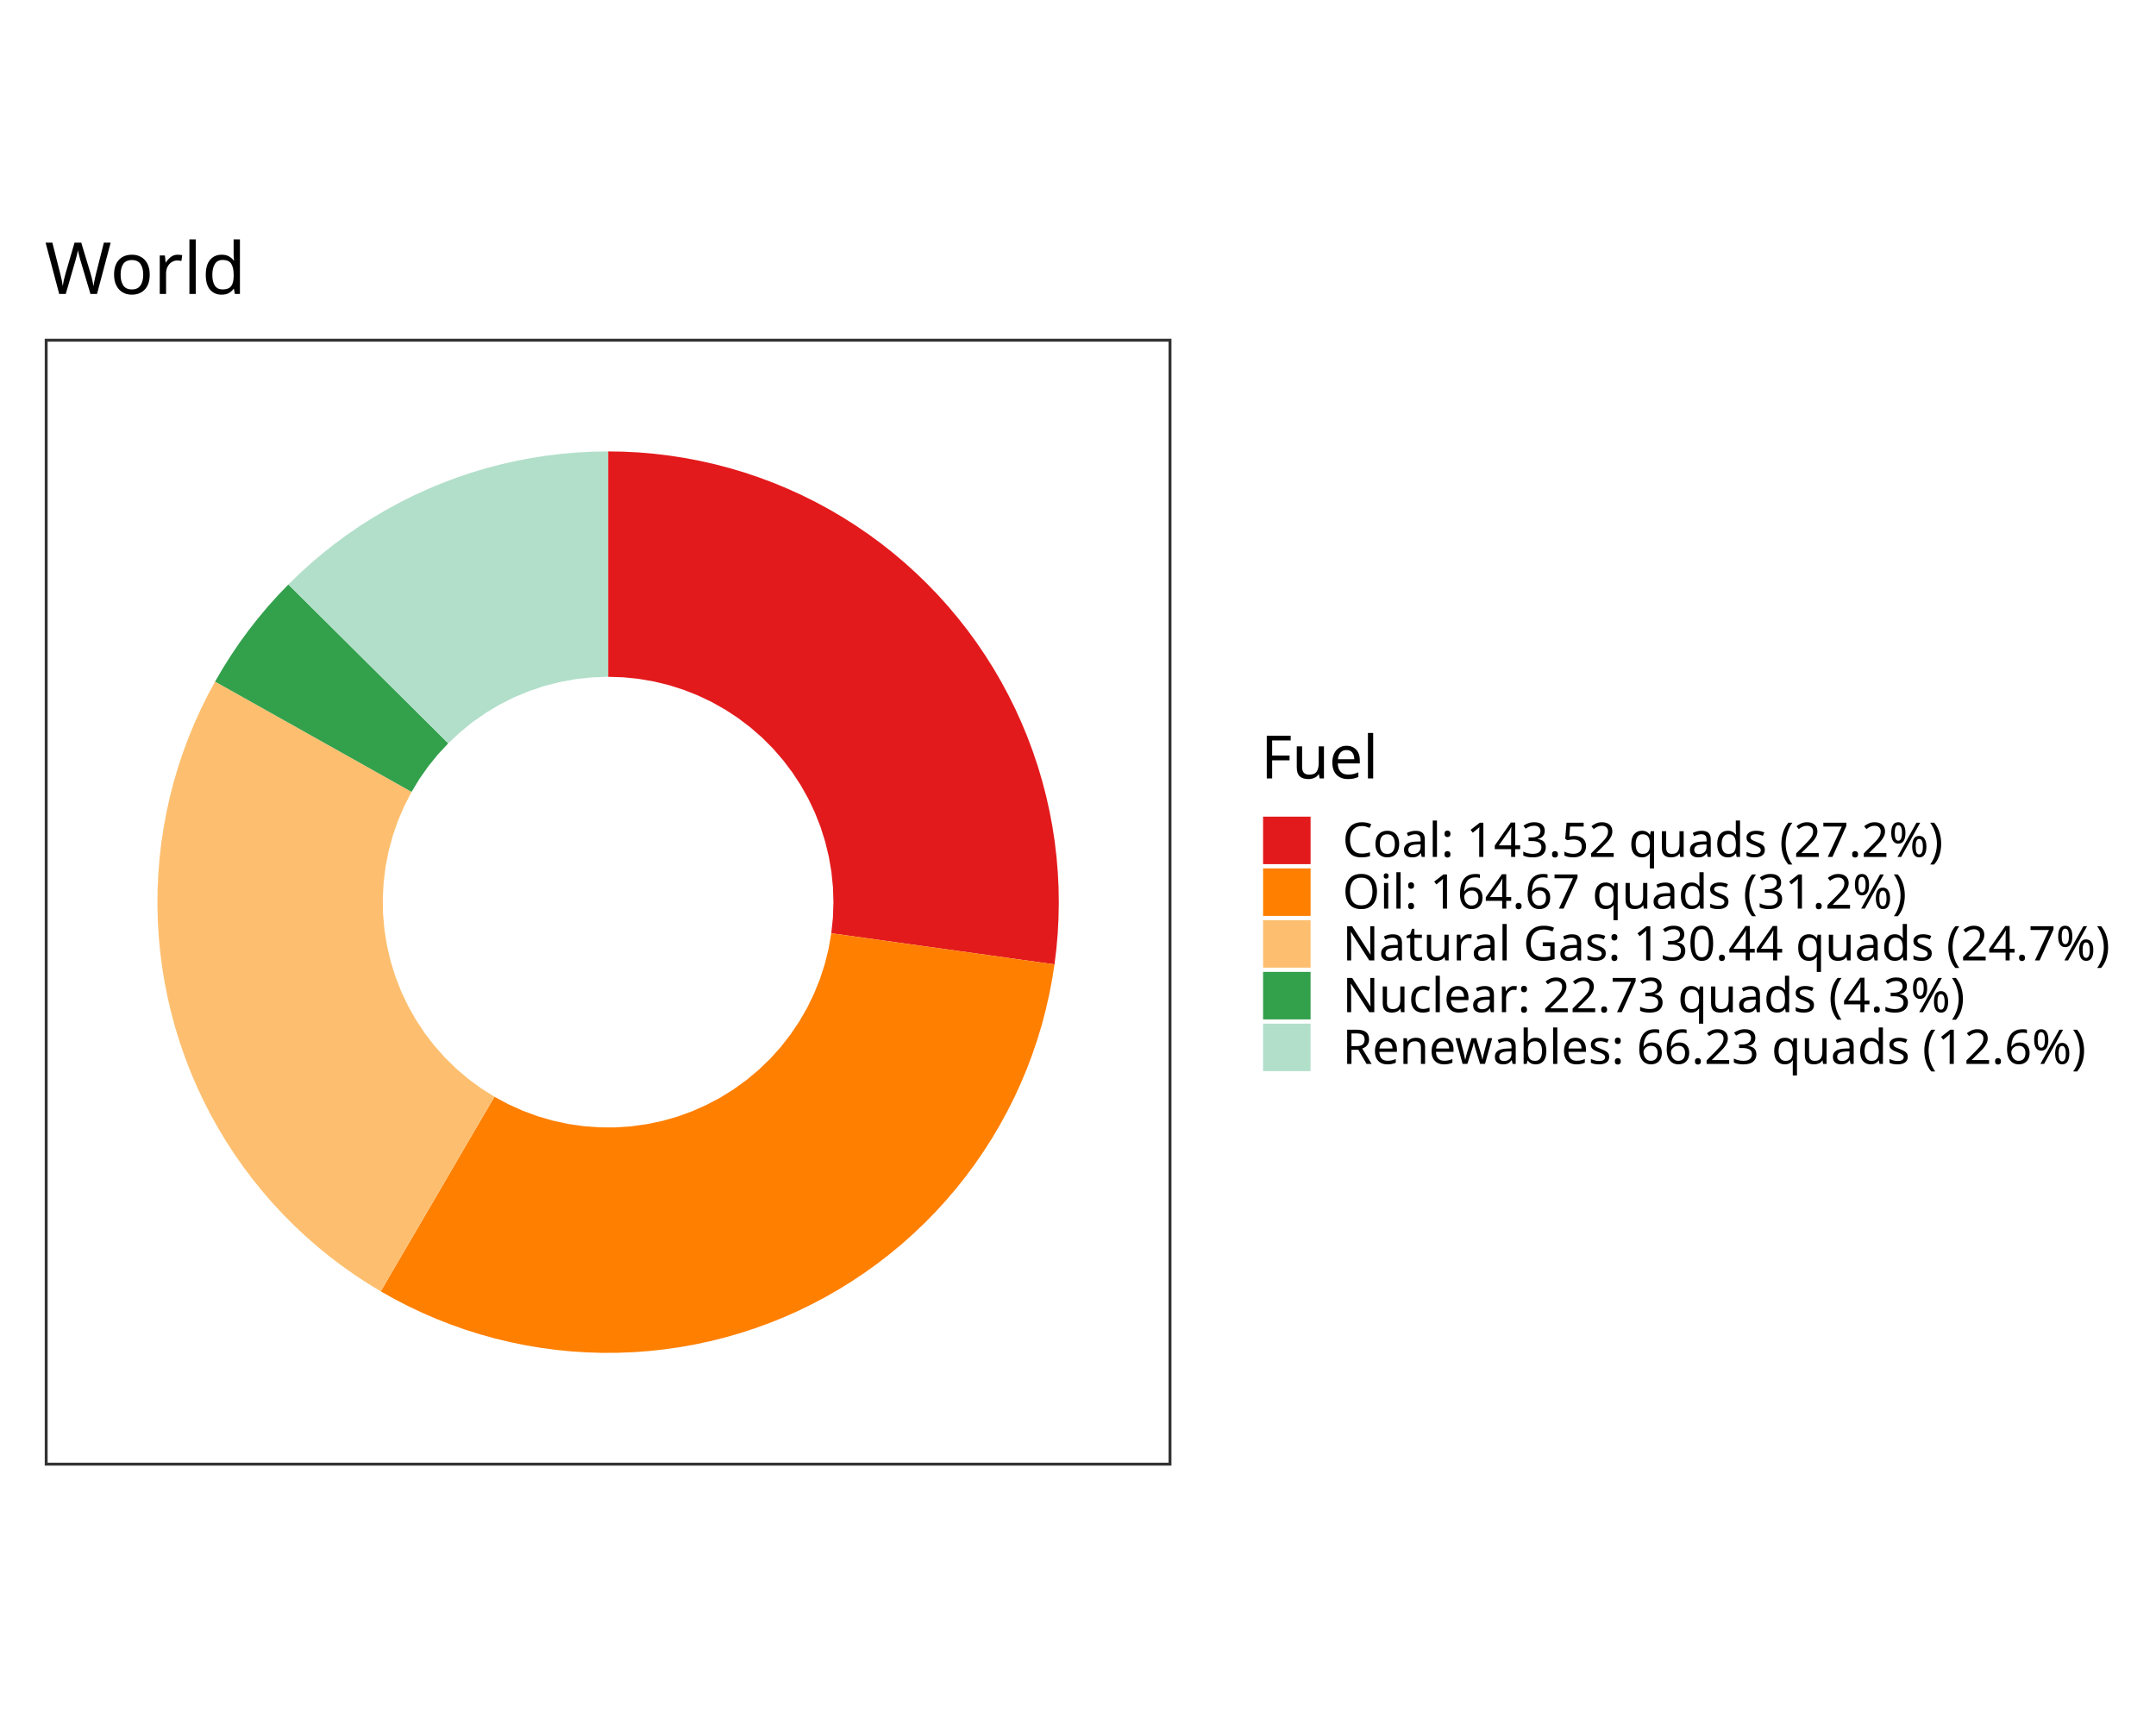
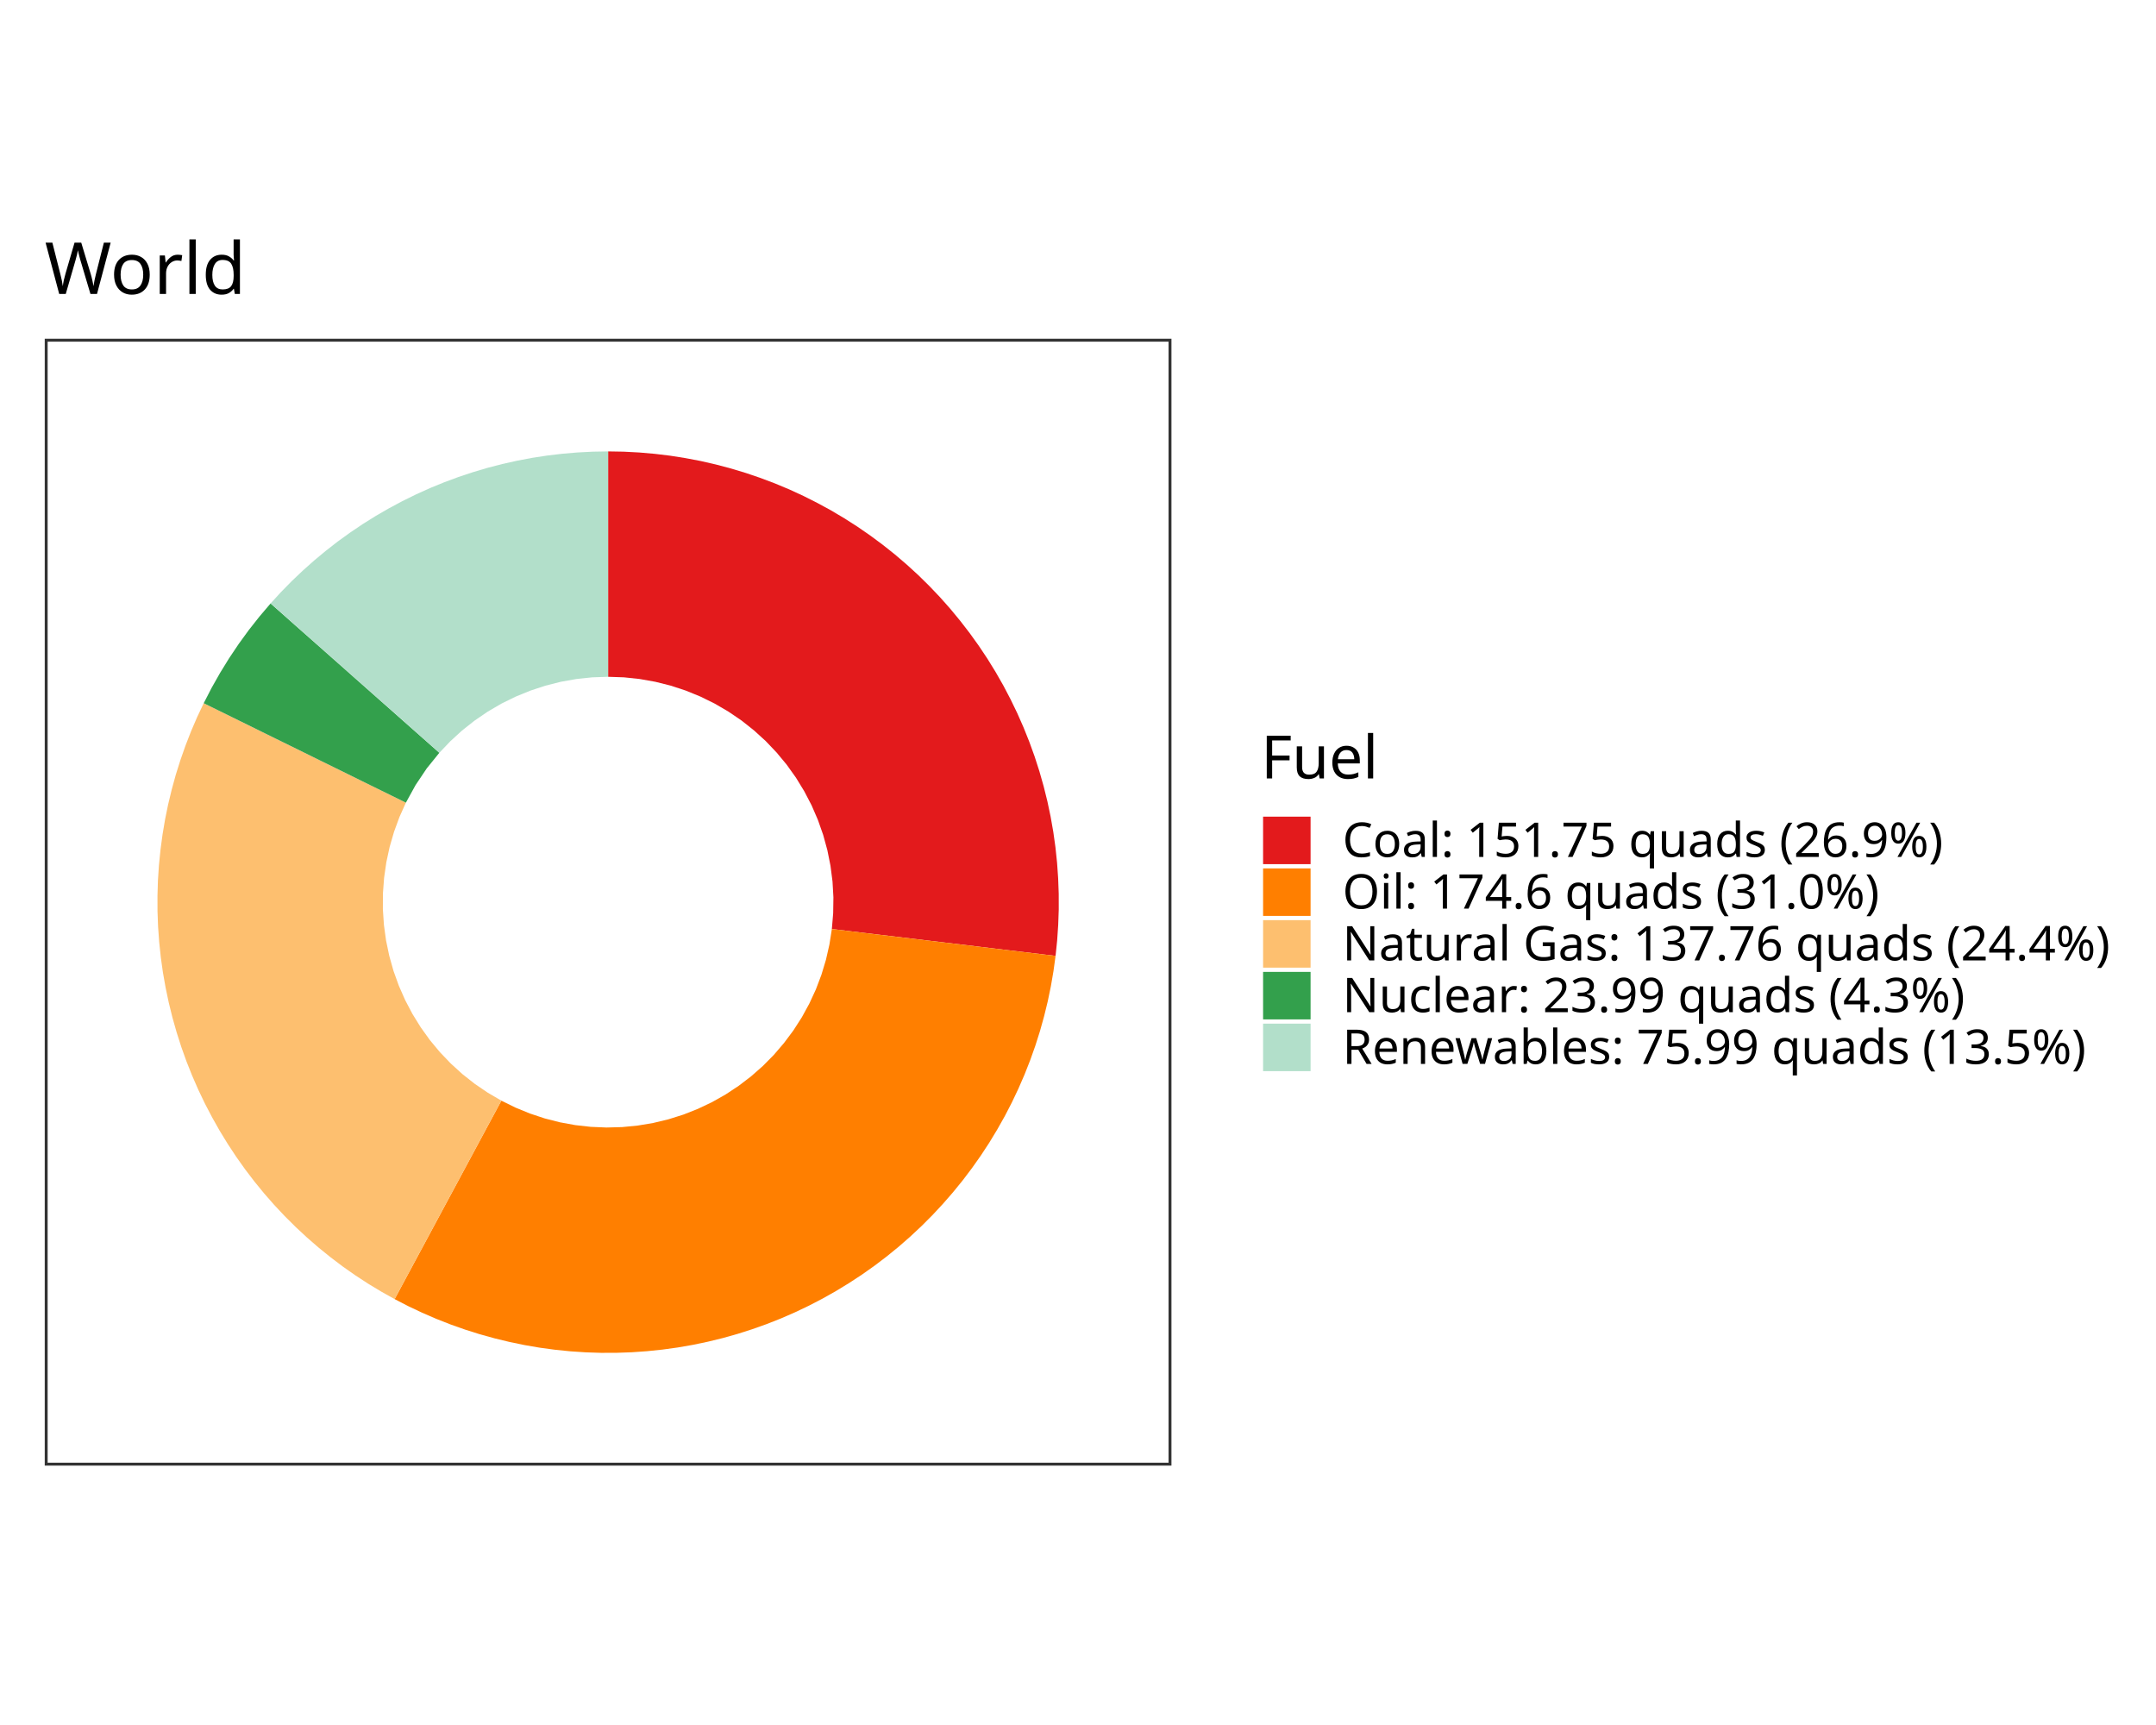
<svg xmlns="http://www.w3.org/2000/svg" class="svglite" data-engine-version="2.0" width="720.00pt" height="576.00pt" viewBox="0 0 720.00 576.00">
  <defs>
    <style type="text/css">
    .svglite line, .svglite polyline, .svglite polygon, .svglite path, .svglite rect, .svglite circle {
      fill: none;
      stroke: #000000;
      stroke-linecap: round;
      stroke-linejoin: round;
      stroke-miterlimit: 10.00;
    }
  </style>
  </defs>
  <rect width="100%" height="100%" style="stroke: none; fill: #FFFFFF;" />
  <defs>
    <clipPath id="cpMC4wMHw3MjAuMDB8MC4wMHw1NzYuMDA=">
      <rect x="0.00" y="0.00" width="720.00" height="576.00" />
    </clipPath>
  </defs>
  <g clip-path="url(#cpMC4wMHw3MjAuMDB8MC4wMHw1NzYuMDA=)">
</g>
  <defs>
    <clipPath id="cpMC4wMHw3MjAuMDB8NzEuNjh8NTA0LjMy">
      <rect x="0.00" y="71.68" width="720.00" height="432.64" />
    </clipPath>
  </defs>
  <g clip-path="url(#cpMC4wMHw3MjAuMDB8NzEuNjh8NTA0LjMy)">
    <rect x="-0" y="71.68" width="720.00" height="432.64" style="stroke-width: 1.94; stroke: #FFFFFF; fill: #FFFFFF;" />
  </g>
  <g clip-path="url(#cpMC4wMHw3MjAuMDB8MC4wMHw1NzYuMDA=)">
</g>
  <defs>
    <clipPath id="cpMTQuOTR8MzkxLjIxfDExMy4xMXw0ODkuMzc=">
      <rect x="14.94" y="113.11" width="376.27" height="376.27" />
    </clipPath>
  </defs>
  <g clip-path="url(#cpMTQuOTR8MzkxLjIxfDExMy4xMXw0ODkuMzc=)">
    <rect x="14.94" y="113.11" width="376.27" height="376.27" style="stroke-width: 1.94; stroke: none; fill: #FFFFFF;" />
-     <polygon points="277.61,311.63 282.94,312.37 288.26,313.11 293.58,313.85 298.91,314.59 304.23,315.34 309.56,316.08 314.88,316.82 320.20,317.56 325.53,318.30 330.85,319.05 336.17,319.79 341.50,320.53 346.82,321.27 352.15,322.01 352.77,316.91 353.22,311.78 353.49,306.64 353.59,301.50 353.51,296.35 353.25,291.22 352.82,286.09 352.22,280.98 351.44,275.89 350.48,270.84 349.36,265.82 348.06,260.84 346.60,255.91 344.96,251.03 343.16,246.21 341.20,241.45 339.08,236.77 336.79,232.16 334.36,227.63 331.76,223.18 329.02,218.83 326.13,214.57 323.10,210.42 319.92,206.37 316.61,202.43 313.17,198.61 309.59,194.91 305.90,191.33 302.08,187.88 298.15,184.56 294.11,181.38 289.96,178.34 285.70,175.44 281.36,172.69 276.92,170.09 272.39,167.64 267.79,165.35 263.10,163.22 258.35,161.25 253.53,159.44 248.66,157.80 243.73,156.33 238.75,155.02 233.73,153.89 228.68,152.93 223.59,152.14 218.49,151.52 213.36,151.08 208.22,150.82 203.08,150.73 203.08,156.11 203.08,161.48 203.08,166.86 203.08,172.23 203.08,177.61 203.08,182.98 203.08,188.36 203.08,193.73 203.08,199.11 203.08,204.49 203.08,209.86 203.08,215.24 203.08,220.61 203.08,225.99 208.22,226.16 213.34,226.69 218.41,227.56 223.40,228.78 228.31,230.34 233.09,232.23 237.74,234.44 242.22,236.97 246.52,239.79 250.61,242.90 254.49,246.28 258.12,249.92 261.50,253.81 264.60,257.91 267.42,262.21 269.94,266.70 272.14,271.35 274.02,276.13 275.57,281.04 276.78,286.04 277.65,291.11 278.17,296.23 278.33,301.37 278.15,306.51 277.61,311.63 " style="stroke-width: 1.07; stroke: none; fill: #E31A1C;" />
-     <polygon points="165.12,366.22 162.41,370.86 159.69,375.50 156.98,380.14 154.27,384.78 151.56,389.42 148.85,394.07 146.14,398.71 143.43,403.35 140.71,407.99 138.00,412.63 135.29,417.27 132.58,421.91 129.87,426.55 127.16,431.20 131.67,433.73 136.27,436.11 140.95,438.33 145.70,440.38 150.52,442.27 155.40,444.00 160.34,445.55 165.33,446.94 170.37,448.15 175.44,449.19 180.54,450.05 185.68,450.74 190.83,451.25 196.00,451.58 201.17,451.74 206.35,451.71 211.52,451.51 216.69,451.13 221.84,450.57 226.96,449.84 232.06,448.93 237.12,447.85 242.15,446.59 247.12,445.16 252.05,443.56 256.91,441.79 261.72,439.86 266.45,437.76 271.11,435.50 275.69,433.08 280.18,430.50 284.58,427.77 288.88,424.89 293.08,421.87 297.18,418.70 301.17,415.40 305.03,411.95 308.78,408.38 312.41,404.68 315.90,400.86 319.26,396.92 322.48,392.87 325.56,388.71 328.50,384.44 331.29,380.08 333.92,375.62 336.40,371.08 338.73,366.45 340.89,361.74 342.89,356.97 344.72,352.13 346.39,347.22 347.89,342.27 349.21,337.26 350.36,332.21 351.34,327.13 352.15,322.01 346.82,321.27 341.50,320.53 336.17,319.79 330.85,319.05 325.53,318.30 320.20,317.56 314.88,316.82 309.56,316.08 304.23,315.34 298.91,314.59 293.58,313.85 288.26,313.11 282.94,312.37 277.61,311.63 276.70,316.82 275.43,321.93 273.81,326.94 271.83,331.83 269.53,336.57 266.89,341.13 263.94,345.50 260.70,349.65 257.17,353.56 253.37,357.22 249.33,360.60 245.06,363.69 240.59,366.48 235.93,368.94 231.11,371.08 226.16,372.87 221.09,374.31 215.93,375.39 210.71,376.11 205.45,376.46 200.18,376.44 194.93,376.05 189.71,375.30 184.56,374.18 179.50,372.71 174.56,370.88 169.76,368.72 165.12,366.22 " style="stroke-width: 1.07; stroke: none; fill: #FF7F00;" />
-     <polygon points="137.45,264.41 132.76,261.78 128.08,259.15 123.39,256.52 118.70,253.89 114.01,251.26 109.33,248.63 104.64,246.00 99.95,243.37 95.26,240.74 90.58,238.11 85.89,235.48 81.20,232.85 76.51,230.22 71.82,227.59 69.36,232.16 67.06,236.82 64.91,241.55 62.94,246.35 61.12,251.22 59.48,256.15 58.01,261.13 56.71,266.17 55.59,271.24 54.64,276.35 53.87,281.48 53.28,286.65 52.87,291.82 52.63,297.01 52.57,302.21 52.70,307.40 53.00,312.59 53.48,317.76 54.14,322.92 54.98,328.04 55.99,333.14 57.18,338.20 58.54,343.21 60.08,348.17 61.78,353.08 63.65,357.93 65.69,362.71 67.90,367.41 70.26,372.04 72.78,376.58 75.46,381.03 78.29,385.39 81.27,389.64 84.39,393.80 87.66,397.84 91.06,401.76 94.60,405.57 98.26,409.25 102.05,412.80 105.96,416.22 109.99,419.51 114.13,422.65 118.37,425.65 122.72,428.50 127.16,431.20 129.87,426.55 132.58,421.91 135.29,417.27 138.00,412.63 140.71,407.99 143.43,403.35 146.14,398.71 148.85,394.07 151.56,389.42 154.27,384.78 156.98,380.14 159.69,375.50 162.41,370.86 165.12,366.22 160.63,363.38 156.35,360.23 152.30,356.78 148.51,353.06 144.99,349.08 141.76,344.87 138.84,340.43 136.23,335.80 133.96,331.00 132.03,326.05 130.46,320.97 129.25,315.80 128.40,310.56 127.93,305.27 127.84,299.95 128.11,294.65 128.77,289.38 129.79,284.16 131.18,279.03 132.92,274.02 135.02,269.13 137.45,264.41 " style="stroke-width: 1.07; stroke: none; fill: #FDBF6F;" />
-     <polygon points="149.69,248.21 145.88,244.42 142.06,240.63 138.25,236.84 134.43,233.05 130.62,229.26 126.81,225.48 122.99,221.69 119.18,217.90 115.37,214.11 111.55,210.32 107.74,206.53 103.93,202.75 100.11,198.96 96.30,195.17 92.77,198.84 89.37,202.63 86.10,206.54 82.96,210.55 79.96,214.66 77.11,218.88 74.39,223.19 71.82,227.59 76.51,230.22 81.20,232.85 85.89,235.48 90.58,238.11 95.26,240.74 99.95,243.37 104.64,246.00 109.33,248.63 114.01,251.26 118.70,253.89 123.39,256.52 128.08,259.15 132.76,261.78 137.45,264.41 140.09,260.06 143.02,255.89 146.22,251.94 149.69,248.21 " style="stroke-width: 1.07; stroke: none; fill: #33A04C;" />
-     <polygon points="203.08,225.99 203.08,220.61 203.08,215.24 203.08,209.86 203.08,204.49 203.08,199.11 203.08,193.73 203.08,188.36 203.08,182.98 203.08,177.61 203.08,172.23 203.08,166.86 203.08,161.48 203.08,156.11 203.08,150.73 197.92,150.82 192.76,151.09 187.62,151.53 182.50,152.15 177.40,152.94 172.33,153.91 167.30,155.05 162.30,156.36 157.36,157.84 152.47,159.50 147.64,161.31 142.88,163.30 138.18,165.44 133.56,167.75 129.03,170.21 124.58,172.83 120.22,175.59 115.96,178.51 111.81,181.57 107.76,184.77 103.82,188.10 100.00,191.57 96.30,195.17 100.11,198.96 103.93,202.75 107.74,206.53 111.55,210.32 115.37,214.11 119.18,217.90 122.99,221.69 126.81,225.48 130.62,229.26 134.43,233.05 138.25,236.84 142.06,240.63 145.88,244.42 149.69,248.21 153.63,244.52 157.82,241.12 162.24,238.03 166.87,235.27 171.69,232.84 176.67,230.77 181.79,229.06 187.02,227.72 192.32,226.76 197.69,226.18 203.08,225.99 " style="stroke-width: 1.07; stroke: none; fill: #B2DFCA;" />
+     <polygon points="277.80,310.21 283.13,310.85 288.47,311.49 293.81,312.13 299.14,312.77 304.48,313.41 309.82,314.05 315.15,314.69 320.49,315.33 325.83,315.97 331.17,316.62 336.50,317.26 341.84,317.90 347.18,318.54 352.51,319.18 353.04,314.01 353.39,308.83 353.57,303.65 353.56,298.45 353.37,293.27 353.01,288.09 352.47,282.92 351.75,277.78 350.85,272.67 349.78,267.59 348.53,262.55 347.11,257.56 345.52,252.62 343.75,247.73 341.82,242.91 339.73,238.16 337.47,233.49 335.06,228.89 332.48,224.38 329.76,219.97 326.88,215.65 323.85,211.43 320.68,207.32 317.37,203.31 313.93,199.43 310.35,195.67 306.65,192.03 302.82,188.53 298.87,185.15 294.81,181.92 290.64,178.83 286.37,175.88 281.99,173.08 277.53,170.43 272.97,167.95 268.33,165.61 263.62,163.44 258.83,161.44 253.97,159.60 249.06,157.93 244.09,156.43 239.07,155.10 234.01,153.94 228.91,152.97 223.78,152.16 218.63,151.54 213.45,151.09 208.27,150.82 203.08,150.73 203.08,156.11 203.08,161.48 203.08,166.86 203.08,172.23 203.08,177.61 203.08,182.98 203.08,188.36 203.08,193.73 203.08,199.11 203.08,204.49 203.08,209.86 203.08,215.24 203.08,220.61 203.08,225.99 208.37,226.17 213.64,226.73 218.86,227.66 224.00,228.95 229.03,230.60 233.94,232.61 238.69,234.95 243.27,237.62 247.65,240.60 251.80,243.89 255.72,247.46 259.37,251.30 262.75,255.38 265.83,259.70 268.59,264.22 271.04,268.92 273.14,273.78 274.90,278.78 276.30,283.89 277.34,289.08 278.02,294.34 278.32,299.63 278.24,304.93 277.80,310.21 " style="stroke-width: 1.07; stroke: none; fill: #E31A1C;" />
+     <polygon points="167.43,367.52 164.89,372.25 162.34,376.98 159.79,381.72 157.25,386.45 154.70,391.19 152.16,395.92 149.61,400.65 147.06,405.39 144.52,410.12 141.97,414.86 139.42,419.59 136.88,424.32 134.33,429.06 131.79,433.79 136.35,436.15 140.99,438.34 145.70,440.38 150.48,442.26 155.32,443.97 160.22,445.52 165.17,446.89 170.16,448.10 175.19,449.14 180.25,450.01 185.34,450.70 190.45,451.22 195.57,451.56 200.70,451.73 205.84,451.72 210.97,451.54 216.09,451.18 221.20,450.65 226.28,449.95 231.34,449.07 236.37,448.02 241.36,446.80 246.30,445.41 251.19,443.85 256.03,442.13 260.81,440.24 265.51,438.19 270.15,435.98 274.71,433.61 279.18,431.09 283.56,428.42 287.86,425.60 292.05,422.64 296.14,419.53 300.12,416.29 303.99,412.91 307.74,409.40 311.37,405.77 314.87,402.01 318.24,398.14 321.48,394.16 324.58,390.06 327.54,385.87 330.36,381.57 333.02,377.18 335.54,372.71 337.90,368.15 340.10,363.51 342.15,358.80 344.03,354.02 345.75,349.18 347.30,344.29 348.68,339.34 349.90,334.35 350.94,329.33 351.81,324.26 352.51,319.18 347.18,318.54 341.84,317.90 336.50,317.26 331.17,316.62 325.83,315.97 320.49,315.33 315.15,314.69 309.82,314.05 304.48,313.41 299.14,312.77 293.81,312.13 288.47,311.49 283.13,310.85 277.80,310.21 276.99,315.37 275.83,320.47 274.32,325.47 272.47,330.36 270.28,335.10 267.77,339.69 264.95,344.08 261.82,348.27 258.42,352.24 254.75,355.95 250.82,359.41 246.67,362.58 242.31,365.46 237.76,368.03 233.04,370.27 228.18,372.19 223.19,373.76 218.11,374.98 212.96,375.84 207.76,376.35 202.53,376.49 197.31,376.27 192.12,375.69 186.98,374.75 181.91,373.46 176.95,371.81 172.12,369.83 167.43,367.52 " style="stroke-width: 1.07; stroke: none; fill: #FF7F00;" />
+     <polygon points="135.55,268.02 130.73,265.65 125.91,263.28 121.08,260.91 116.26,258.53 111.44,256.16 106.61,253.79 101.79,251.41 96.97,249.04 92.14,246.67 87.32,244.30 82.50,241.92 77.67,239.55 72.85,237.18 68.03,234.81 65.84,239.45 63.81,244.16 61.95,248.95 60.25,253.79 58.71,258.68 57.35,263.63 56.15,268.62 55.12,273.65 54.27,278.71 53.59,283.80 53.08,288.90 52.74,294.02 52.59,299.15 52.60,304.29 52.79,309.41 53.16,314.53 53.70,319.64 54.41,324.72 55.30,329.77 56.36,334.80 57.59,339.78 58.99,344.72 60.55,349.60 62.28,354.43 64.18,359.20 66.24,363.91 68.45,368.53 70.83,373.08 73.35,377.55 76.03,381.93 78.85,386.21 81.82,390.40 84.93,394.48 88.18,398.46 91.56,402.32 95.07,406.06 98.71,409.68 102.47,413.18 106.34,416.54 110.33,419.77 114.42,422.87 118.62,425.82 122.92,428.63 127.31,431.28 131.79,433.79 134.33,429.06 136.88,424.32 139.42,419.59 141.97,414.86 144.52,410.12 147.06,405.39 149.61,400.65 152.16,395.92 154.70,391.19 157.25,386.45 159.79,381.72 162.34,376.98 164.89,372.25 167.43,367.52 162.90,364.87 158.56,361.92 154.44,358.67 150.56,355.14 146.93,351.35 143.57,347.31 140.51,343.05 137.75,338.59 135.30,333.94 133.19,329.14 131.41,324.20 129.99,319.15 128.92,314.02 128.21,308.82 127.86,303.58 127.88,298.33 128.27,293.10 129.02,287.90 130.13,282.77 131.59,277.74 133.40,272.81 135.55,268.02 " style="stroke-width: 1.07; stroke: none; fill: #FDBF6F;" />
+     <polygon points="146.72,251.37 142.70,247.81 138.67,244.25 134.64,240.68 130.62,237.12 126.59,233.56 122.57,230.00 118.54,226.44 114.52,222.87 110.49,219.31 106.47,215.75 102.44,212.19 98.41,208.63 94.39,205.06 90.36,201.50 86.64,205.88 83.08,210.39 79.70,215.04 76.50,219.81 73.49,224.70 70.66,229.70 68.03,234.81 72.85,237.18 77.67,239.55 82.50,241.92 87.32,244.30 92.14,246.67 96.97,249.04 101.79,251.41 106.61,253.79 111.44,256.16 116.26,258.53 121.08,260.91 125.91,263.28 130.73,265.65 135.55,268.02 138.78,262.15 142.51,256.58 146.72,251.37 " style="stroke-width: 1.07; stroke: none; fill: #33A04C;" />
+     <polygon points="203.08,225.99 203.08,220.61 203.08,215.24 203.08,209.86 203.08,204.49 203.08,199.11 203.08,193.73 203.08,188.36 203.08,182.98 203.08,177.61 203.08,172.23 203.08,166.86 203.08,161.48 203.08,156.11 203.08,150.73 197.98,150.82 192.90,151.08 187.82,151.51 182.76,152.11 177.72,152.88 172.71,153.83 167.74,154.94 162.81,156.22 157.92,157.67 153.09,159.28 148.31,161.05 143.60,162.98 138.95,165.08 134.38,167.33 129.89,169.73 125.48,172.28 121.16,174.98 116.93,177.83 112.80,180.81 108.78,183.94 104.86,187.20 101.06,190.59 97.37,194.10 93.80,197.74 90.36,201.50 94.39,205.06 98.41,208.63 102.44,212.19 106.47,215.75 110.49,219.31 114.52,222.87 118.54,226.44 122.57,230.00 126.59,233.56 130.62,237.12 134.64,240.68 138.67,244.25 142.70,247.81 146.72,251.37 150.38,247.52 154.29,243.94 158.45,240.65 162.83,237.65 167.41,234.97 172.17,232.63 177.09,230.62 182.13,228.96 187.27,227.66 192.50,226.73 197.77,226.17 203.08,225.99 " style="stroke-width: 1.07; stroke: none; fill: #B2DFCA;" />
    <rect x="14.94" y="113.11" width="376.27" height="376.27" style="stroke-width: 1.94; stroke: #333333;" />
  </g>
  <g clip-path="url(#cpMC4wMHw3MjAuMDB8MC4wMHw1NzYuMDA=)">
    <rect x="411.14" y="234.14" width="298.90" height="134.20" style="stroke-width: 1.94; stroke: none; fill: #FFFFFF;" />
    <text x="421.10" y="259.94" style="font-size: 20.00px; font-family: sans;" textLength="38.90px" lengthAdjust="spacingAndGlyphs">Fuel</text>
    <rect x="421.10" y="271.98" width="17.28" height="17.28" style="stroke-width: 1.94; stroke: none; fill: #FFFFFF;" />
    <rect x="421.81" y="272.69" width="15.86" height="15.86" style="stroke-width: 1.07; stroke: none; stroke-linecap: square; stroke-linejoin: miter; fill: #E31A1C;" />
    <rect x="421.10" y="289.26" width="17.28" height="17.28" style="stroke-width: 1.94; stroke: none; fill: #FFFFFF;" />
    <rect x="421.81" y="289.97" width="15.86" height="15.86" style="stroke-width: 1.07; stroke: none; stroke-linecap: square; stroke-linejoin: miter; fill: #FF7F00;" />
    <rect x="421.10" y="306.54" width="17.28" height="17.28" style="stroke-width: 1.94; stroke: none; fill: #FFFFFF;" />
    <rect x="421.81" y="307.25" width="15.86" height="15.86" style="stroke-width: 1.07; stroke: none; stroke-linecap: square; stroke-linejoin: miter; fill: #FDBF6F;" />
    <rect x="421.10" y="323.82" width="17.28" height="17.28" style="stroke-width: 1.94; stroke: none; fill: #FFFFFF;" />
    <rect x="421.81" y="324.53" width="15.86" height="15.86" style="stroke-width: 1.07; stroke: none; stroke-linecap: square; stroke-linejoin: miter; fill: #33A04C;" />
    <rect x="421.10" y="341.10" width="17.28" height="17.28" style="stroke-width: 1.94; stroke: none; fill: #FFFFFF;" />
    <rect x="421.81" y="341.81" width="15.86" height="15.86" style="stroke-width: 1.07; stroke: none; stroke-linecap: square; stroke-linejoin: miter; fill: #B2DFCA;" />
-     <text x="448.34" y="286.13" style="font-size: 16.00px; font-family: sans;" textLength="199.26px" lengthAdjust="spacingAndGlyphs">Coal: 143.52 quads (27.2%)</text>
-     <text x="448.34" y="303.41" style="font-size: 16.00px; font-family: sans;" textLength="185.90px" lengthAdjust="spacingAndGlyphs">Oil: 164.67 quads (31.2%)</text>
-     <text x="448.34" y="320.69" style="font-size: 16.00px; font-family: sans;" textLength="251.73px" lengthAdjust="spacingAndGlyphs">Natural Gas: 130.44 quads (24.7%)</text>
-     <text x="448.34" y="337.97" style="font-size: 16.00px; font-family: sans;" textLength="203.69px" lengthAdjust="spacingAndGlyphs">Nuclear: 22.73 quads (4.3%)</text>
-     <text x="448.34" y="355.25" style="font-size: 16.00px; font-family: sans;" textLength="245.52px" lengthAdjust="spacingAndGlyphs">Renewables: 66.23 quads (12.6%)</text>
+     <text x="448.34" y="286.13" style="font-size: 16.00px; font-family: sans;" textLength="199.26px" lengthAdjust="spacingAndGlyphs">Coal: 151.75 quads (26.9%)</text>
+     <text x="448.34" y="303.41" style="font-size: 16.00px; font-family: sans;" textLength="177.00px" lengthAdjust="spacingAndGlyphs">Oil: 174.6 quads (31.0%)</text>
+     <text x="448.34" y="320.69" style="font-size: 16.00px; font-family: sans;" textLength="251.73px" lengthAdjust="spacingAndGlyphs">Natural Gas: 137.76 quads (24.4%)</text>
+     <text x="448.34" y="337.97" style="font-size: 16.00px; font-family: sans;" textLength="203.69px" lengthAdjust="spacingAndGlyphs">Nuclear: 23.99 quads (4.3%)</text>
+     <text x="448.34" y="355.25" style="font-size: 16.00px; font-family: sans;" textLength="245.52px" lengthAdjust="spacingAndGlyphs">Renewables: 75.99 quads (13.5%)</text>
    <text x="14.94" y="98.16" style="font-size: 24.00px; font-family: sans;" textLength="62.67px" lengthAdjust="spacingAndGlyphs">World</text>
  </g>
</svg>
